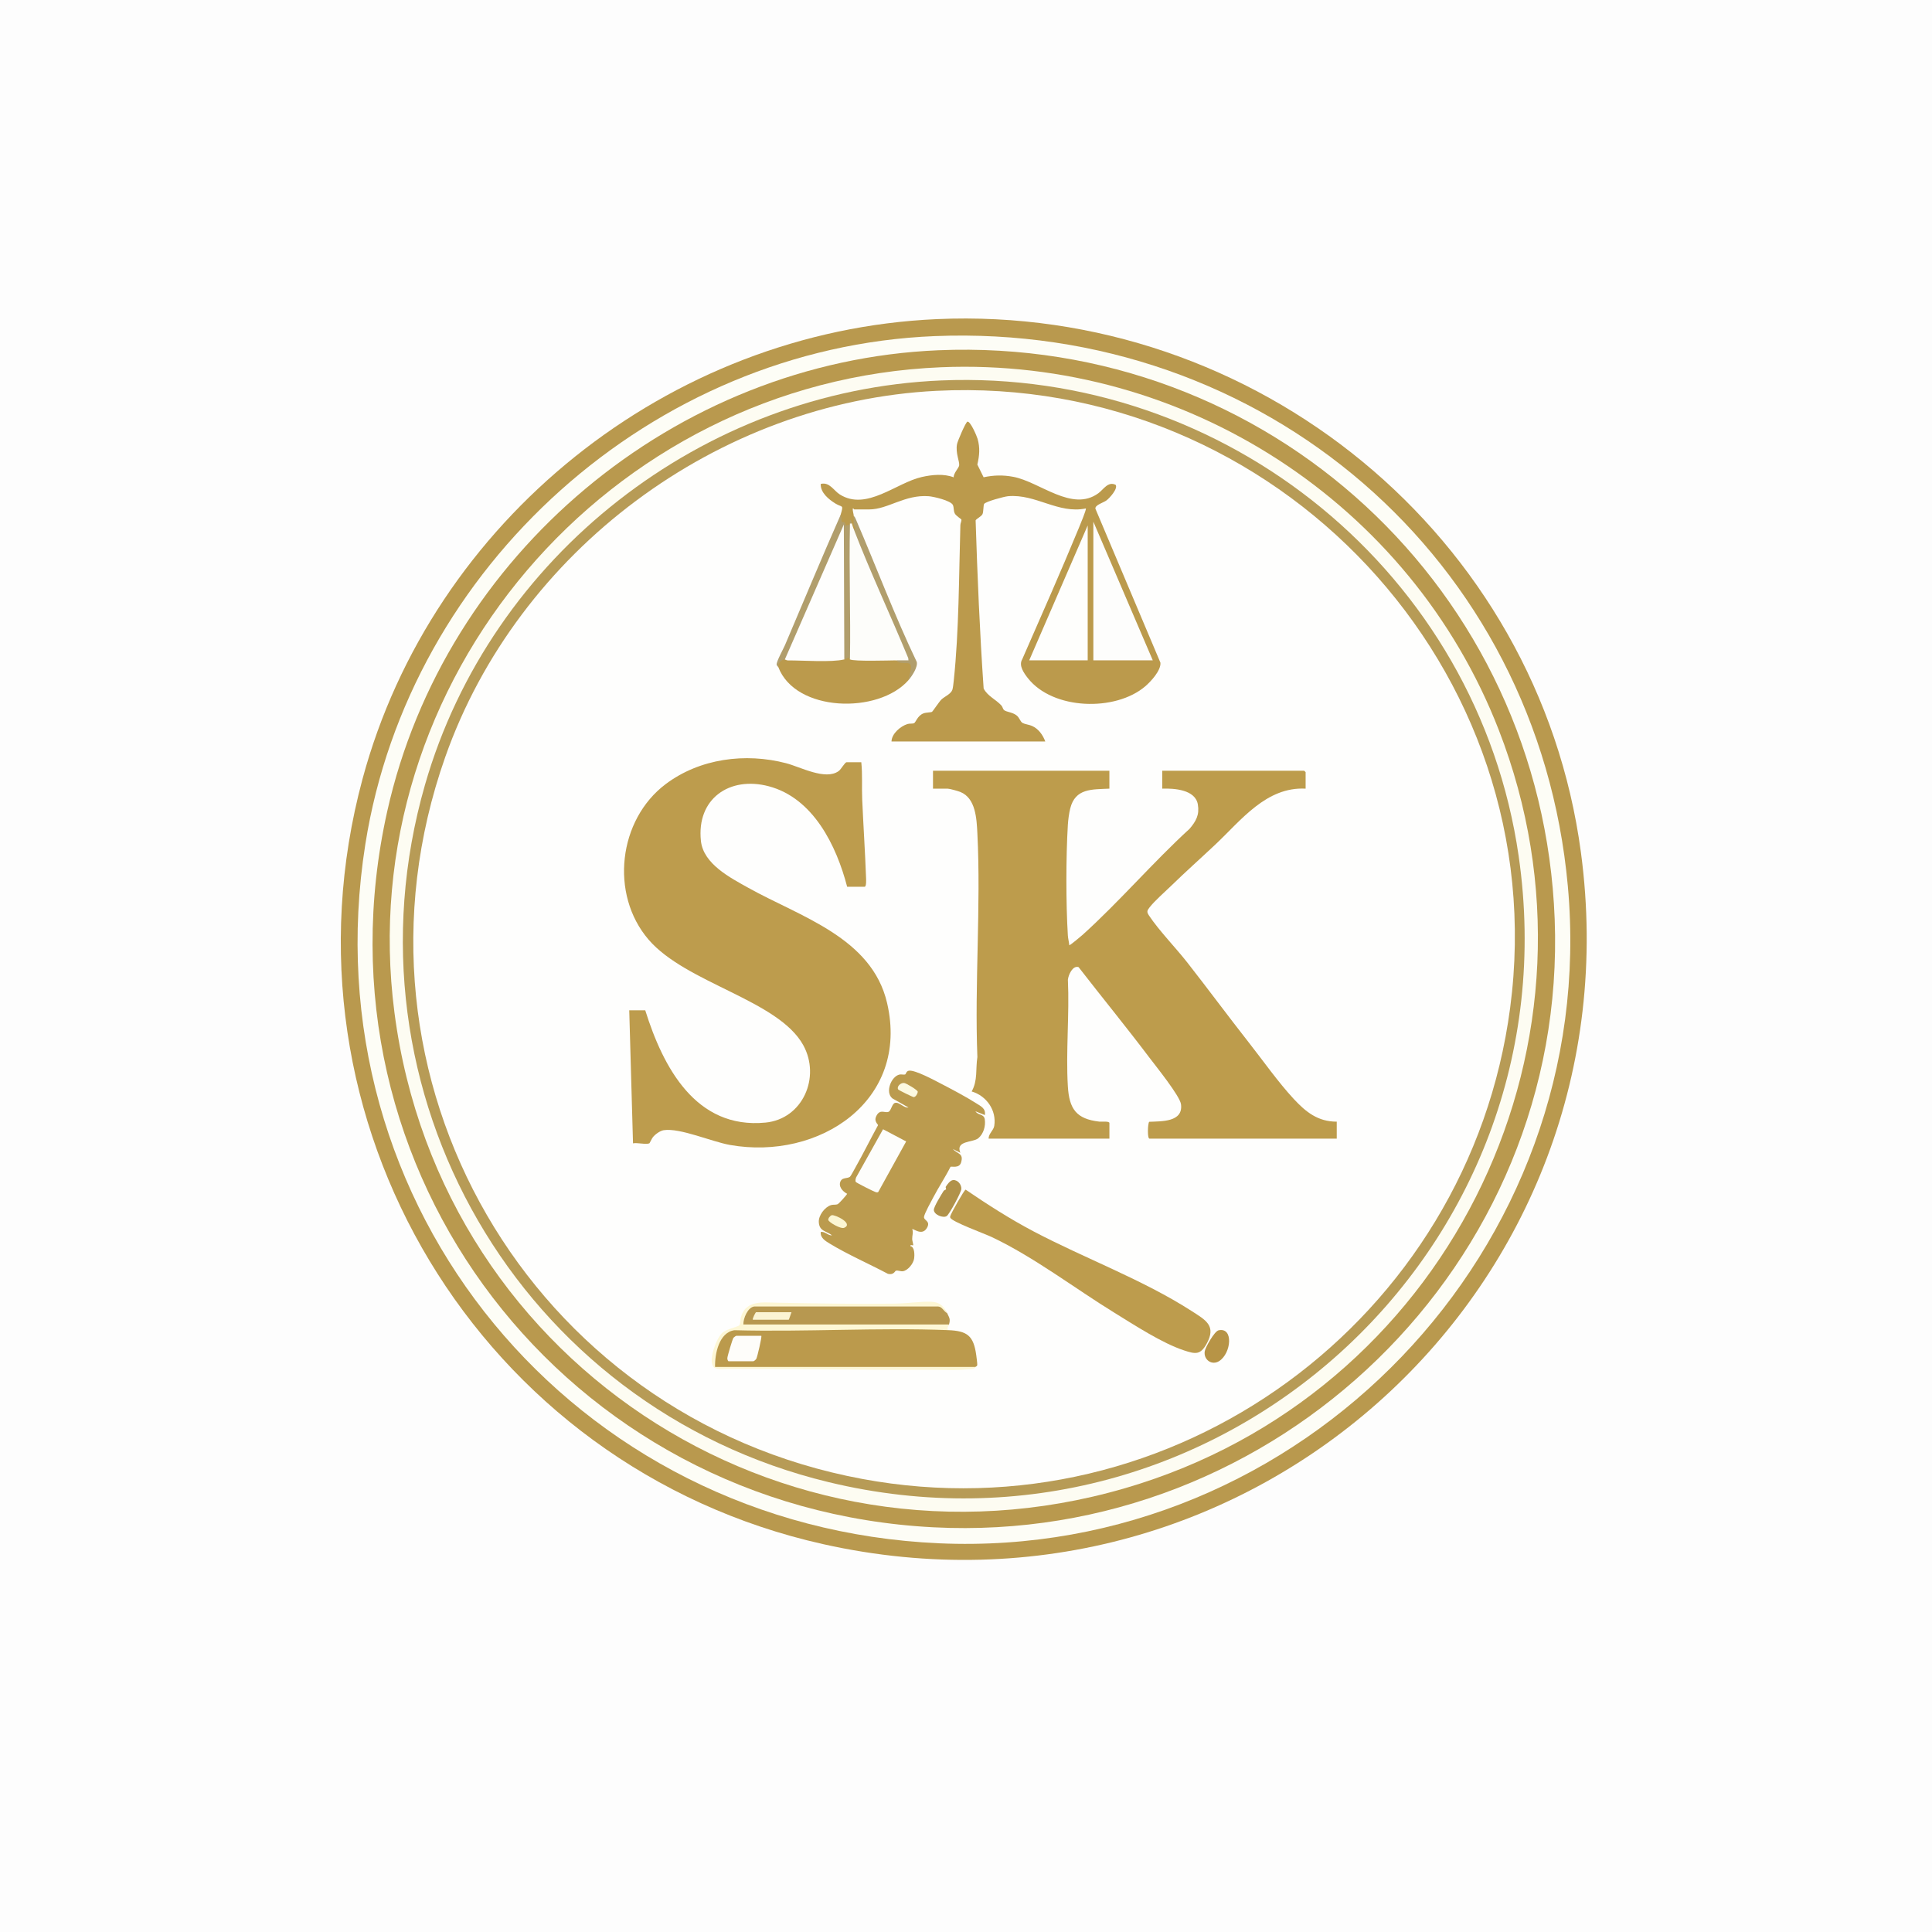
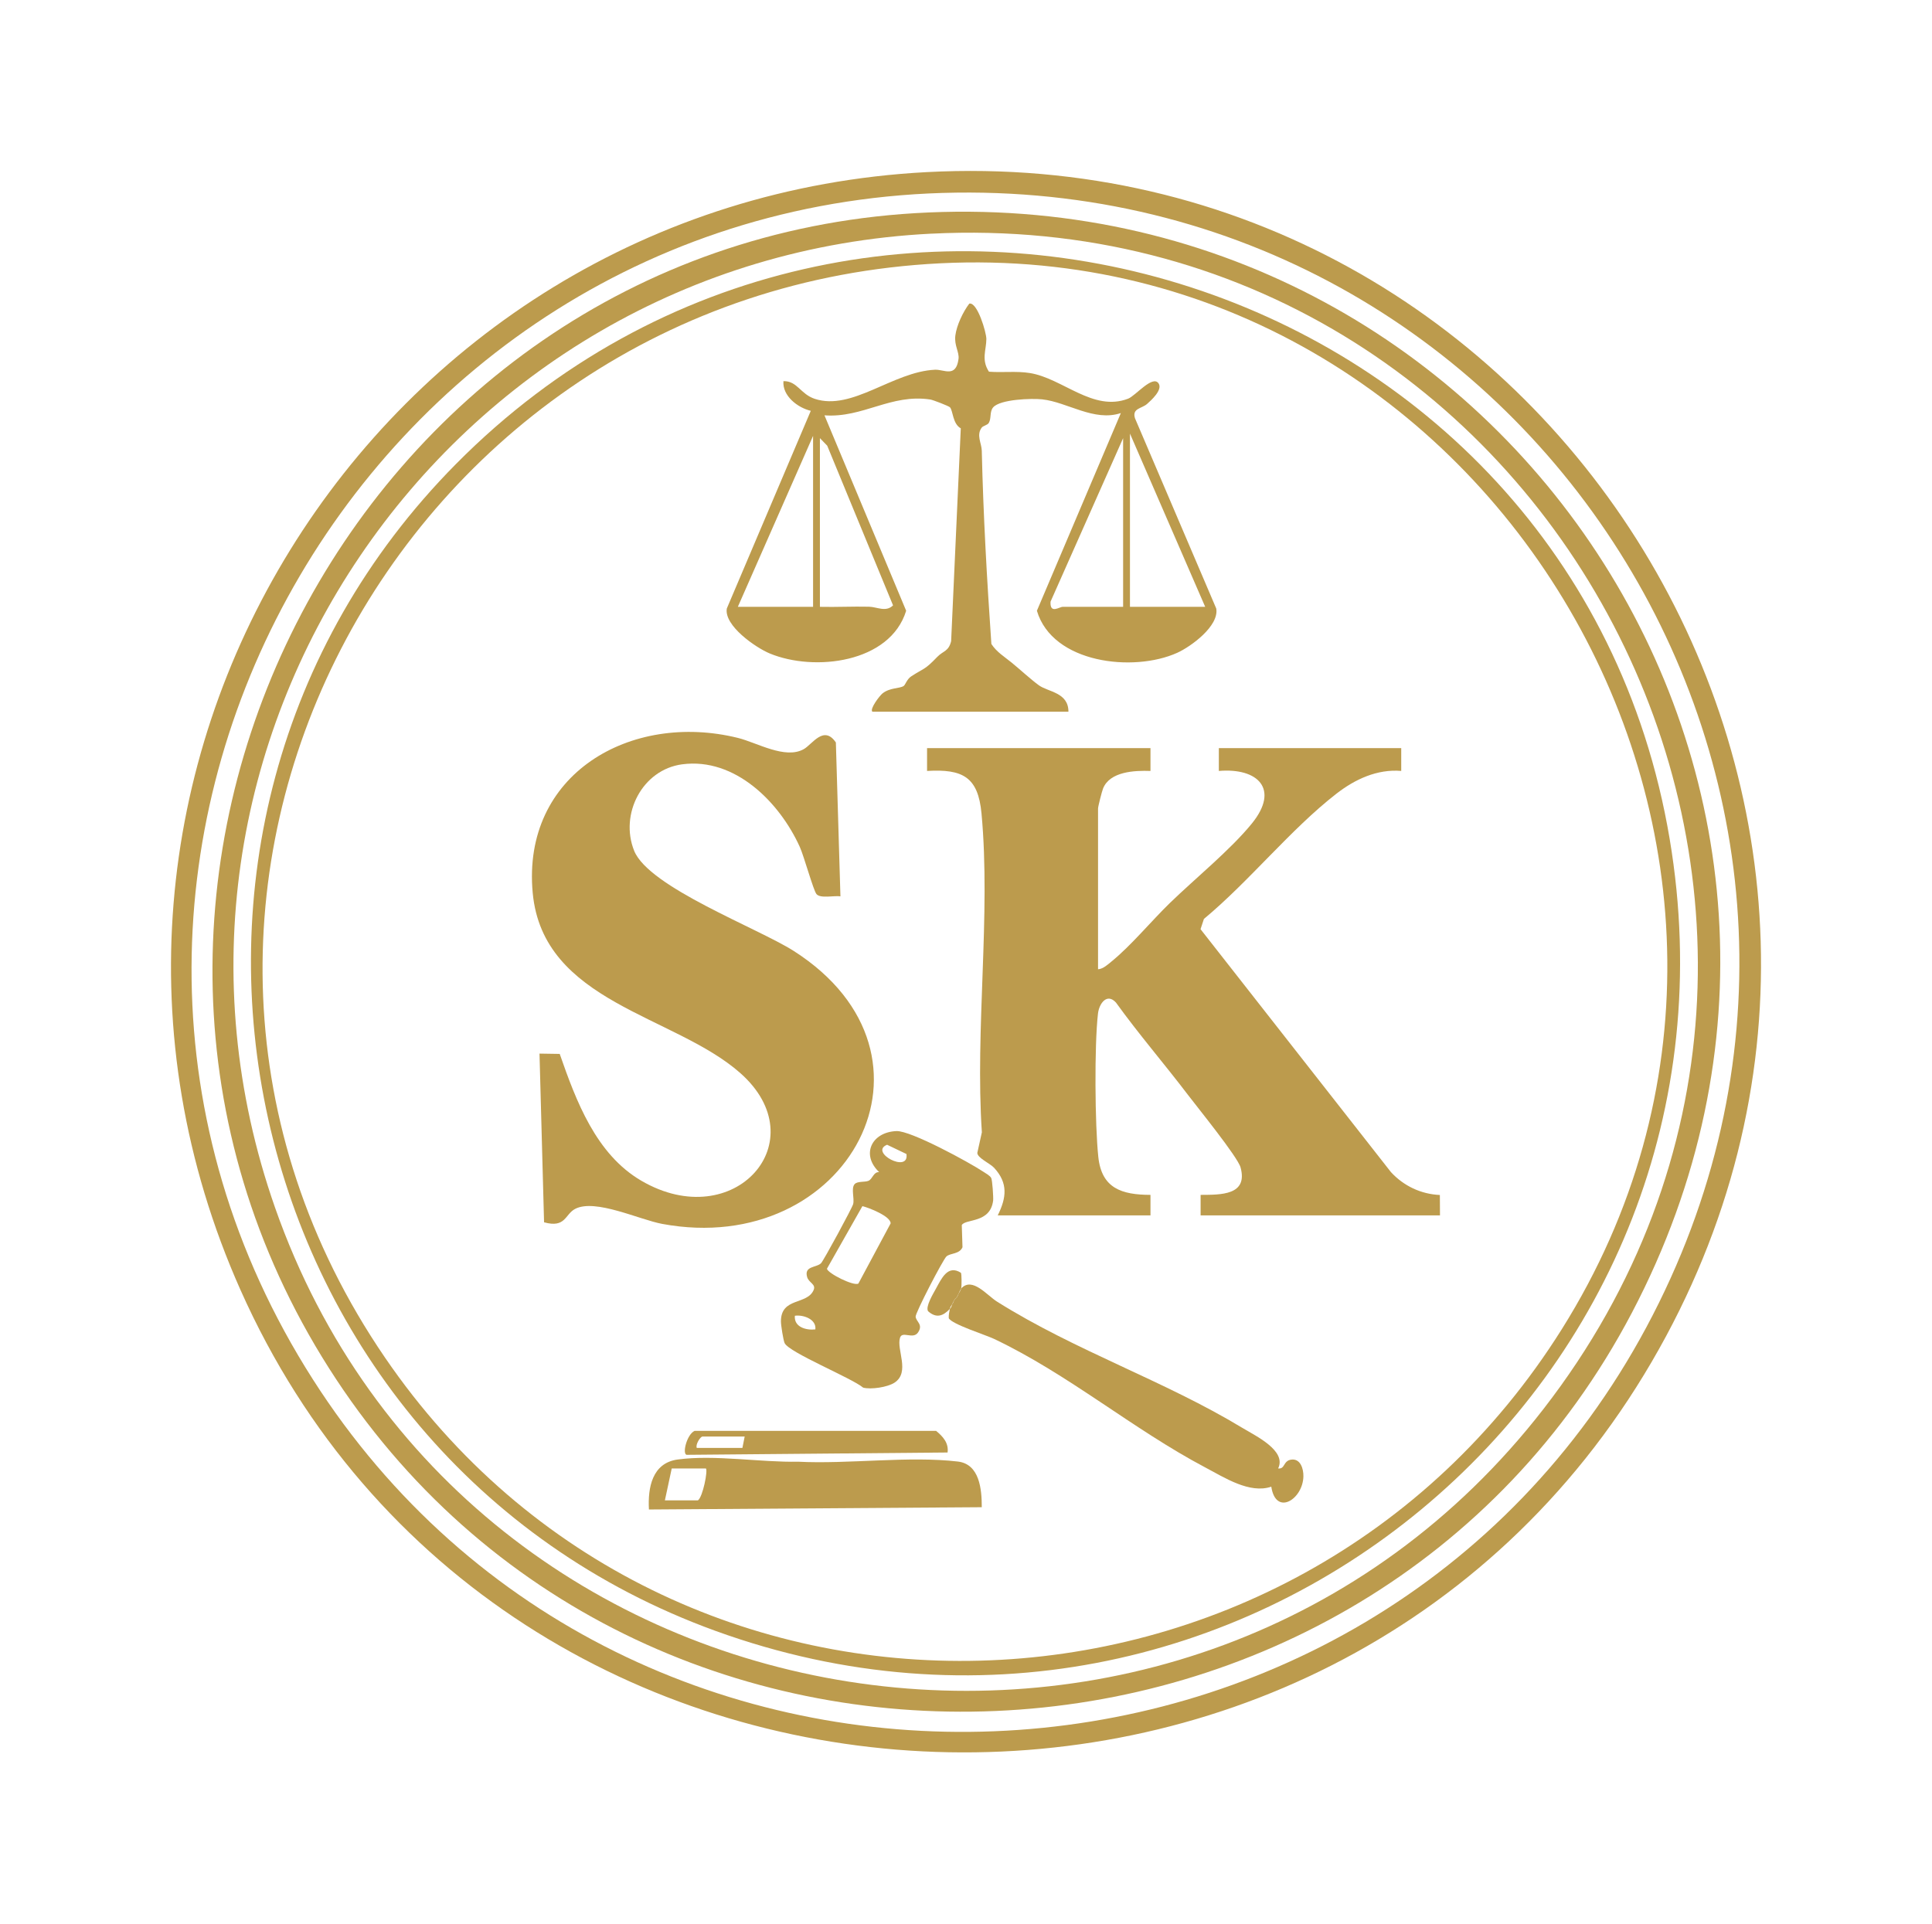
- <svg xmlns="http://www.w3.org/2000/svg" id="Layer_1" viewBox="0 0 2048 2048">
+ <svg xmlns="http://www.w3.org/2000/svg" id="Layer_1" viewBox="-75 -75 847.46 843.79">
  <defs>
-     <style>.cls-1{fill:#fbf4d4;}.cls-2{fill:#fdfdfb;}.cls-3{fill:#b79446;}.cls-4{fill:#bd9c4c;}.cls-5{fill:#b9994e;}.cls-6{fill:#fdfdf6;}.cls-7{fill:#b19e6c;}.cls-8{fill:#fdfcf2;}.cls-9{fill:#fefefc;}.cls-10{fill:#b79850;}.cls-11{fill:#fbf6d3;}.cls-12{fill:#fefefd;}.cls-13{fill:#bb9a4c;}.cls-14{fill:#bd9c4d;}.cls-15{fill:#fdfdfc;}.cls-16{fill:#b1924a;}.cls-17{fill:#fefdfa;}.cls-18{fill:#fdf7d5;}.cls-19{fill:#b79b56;}.cls-20{fill:#fdfdfa;}.cls-21{fill:#fcf9e0;}.cls-22{fill:#bb9b4e;}.cls-23{fill:#fdfdfd;}</style>
+     <style>.cls-1{fill:#bc9b4d;}</style>
  </defs>
-   <rect class="cls-23" width="2048" height="2048" />
-   <path class="cls-5" d="M992.79,338.29c338.05-15.15,638.13,229.32,683.06,565.35,61.59,460.58-350.22,834.54-803.23,733.23-364.02-81.4-585.91-449.14-488.34-811.09,73.87-274.03,324.07-474.74,608.51-487.49Z" />
-   <path class="cls-6" d="M990.79,356.29c347.88-14.05,639.73,235.63,671.2,583.22,34.78,384.12-282.21,713.38-666.45,696.45-386.54-17.03-669.1-356.42-608.25-741.17,46.6-294.62,304.47-526.42,603.5-538.5Z" />
-   <path class="cls-5" d="M994.79,371.29c349.74-14.68,640.08,253.96,653.25,603.16,13.79,365.67-295.12,663.21-658.55,644.55-388.53-19.95-664.4-376.64-579-759.02,60.75-272.02,304.94-476.97,584.31-488.69Z" />
-   <path class="cls-8" d="M997.79,389.29c258.34-10.54,497.59,144.09,590.96,384.46,126.93,326.75-47.93,691.75-378.98,798.52-364.89,117.68-742.45-120.04-791.64-498.9-45.7-351.95,226.89-669.68,579.67-684.08Z" />
-   <path class="cls-19" d="M997.79,403.29c301.91-12.62,568.95,204.97,612.08,504.33,60.37,418.98-320.64,762.8-731.51,663.51-327.21-79.08-521.26-413.86-427.87-739.13,69.69-242.72,294.5-418.14,547.29-428.71Z" />
-   <path class="cls-12" d="M992.79,414.29c359.54-18.06,655.45,294.66,608.04,654.04-43.63,330.71-356.91,560.84-687.04,499.37-351.62-65.47-561.63-425.39-441.81-765.23,76.99-218.38,288.67-376.52,520.81-388.19Z" />
-   <path class="cls-4" d="M1176,817v19c-18.49.91-36.15-.54-41.51,20.99-1.27,5.08-2.22,12.24-2.53,17.47-2.04,34.24-2.07,82.86,0,117.08.21,3.42,1.24,7.03,1.55,10.47,1.07-.02,12.25-9.39,14.02-10.98,38.96-35.14,74.61-76.92,113.5-112.5,6.82-8.06,10.61-14.74,8.74-25.79-2.67-15.76-25.06-17.18-37.76-16.74v-19h150.5c.11,0,1.5,1.39,1.5,1.5v17.5c-41.62-2.19-68.33,33.46-95.47,59.03-15.6,14.69-31.7,29.01-47.05,43.95-6.55,6.37-17.83,16.22-22.99,23-2.62,3.44-3.09,4.63-.49,8.54,10.67,16.04,28.08,33.85,40.42,49.57,22,28.05,43.17,56.78,65.19,84.81,15.19,19.33,31.39,42.38,47.88,60.12,12.75,13.71,25.56,24.03,45.51,23.99v18h-198.5c-2.41,0-1.92-15.58-.36-17.86,13.05-.6,36.22.49,33.77-18.55-1.14-8.85-26.64-40.38-33.51-49.48-24.44-32.4-50.22-63.87-75.09-95.95-6.28-1.95-10.73,8.2-11.31,13.34,1.73,37.09-2.28,76.2-.04,113.04,1.46,23.91,8.82,34.69,33.56,37.44,1.98.22,10.49-.79,10.49,1.51v16.5h-128c-.22-5.21,5.16-8.61,5.94-13.56,2.59-16.64-8.35-31.86-23.94-36.45,6.59-11.73,4.05-23.83,6.04-36.45-3.04-78.18,3.9-159.24,0-237.09-.78-15.51-1.72-37.36-18.06-43.94-2.42-.98-11.37-3.51-13.49-3.51h-15.5v-19h187Z" />
-   <path class="cls-14" d="M684,1071c18.9,60.28,53.49,126.19,127.49,118.99,39.46-3.84,58.66-48.11,40.03-82.01-26.39-48-124.13-65.5-164.03-111.97-41.26-48.05-32.08-127.07,18.18-164.85,36.12-27.15,84.48-33.43,127.76-22.09,15.16,3.97,41.49,18.39,55.51,8.36,2.88-2.06,6.57-9.43,8.57-9.43h15.5c1.38,13.15.38,26.38.96,39.54,1.21,27.57,3.08,55.31,4.08,82.91.07,1.82.49,9.55-1.54,9.55h-18.5c-11.32-43.53-35.87-93.96-83-106.5-41.75-11.11-76.86,13.28-72,58,2.65,24.45,31.29,39.03,50.33,49.67,54.84,30.64,130.84,52.56,147,122,24.18,103.89-72.19,167.22-166.53,150.53-19.27-3.41-53.14-18.31-70.23-15.65-3.91.61-9.09,4.38-11.53,7.47-1.18,1.5-3.37,6.37-3.72,6.49-4.24,1.47-12.56-.98-17.31-.02l-3.99-141.01h17Z" />
-   <path class="cls-13" d="M891,546c3.47-11.8,1.97-7.68-5.32-12.18s-16.03-11.54-15.68-20.82c9.43-2.34,13.6,6.97,20.31,11.19,28.23,17.76,59.73-12.45,86.84-18.55,10.82-2.44,23.37-3.68,33.84.36-.5-4.03,5.5-10.08,5.78-12.65.48-4.46-3.96-12.8-2.32-22.42.55-3.23,9.24-23.52,11.07-23.94,3.12-.73,9.91,15.2,10.77,18.22,2.71,9.57,1.96,17.65-.26,27.25l6.63,13.46c10.83-2.27,20.51-2.52,31.41-.48,28.28,5.31,62.39,37.83,90.28,17.38,5.4-3.96,10.21-12.86,18.24-8.9,2.81,3.96-6.41,14.07-9.63,16.5s-12.37,4.86-11.78,8.82l68.93,163.24c.73,8.18-10.13,19.94-16.07,25.02-31.71,27.09-97.9,25.13-124.43-8.6-4.09-5.2-10-13.42-6.06-19.9,20.2-46.22,40.72-92.41,59.95-139.05,1.06-2.57,8.42-20.11,7.53-20.96-29.45,6.02-52.99-15.61-82.48-12.99-3.94.35-23.66,5.61-25.32,8.18-.92,1.42-.59,8.25-1.72,10.78s-6.76,5.09-7.31,6.69c1.9,59.46,4.39,118.81,8.5,178.18,4.03,8.06,12.99,11.53,18.89,18.11,1.36,1.51,1.42,3.86,3.02,4.98,2.74,1.9,8.61,2.11,12.76,5.24,3.59,2.7,3.98,6.8,6.73,8.27,2.46,1.31,6.88,1.74,9.91,3.09,6.81,3.02,11.5,9.55,14.02,16.48h-163c.2-8.3,9.54-16.2,16.98-18.52,2.35-.73,5.18-.04,7.04-.96,1.71-.84,3.51-7.81,9.74-10.26,3.15-1.24,7.76-.85,9.26-1.74.71-.42,7.67-10.94,9.94-13.06,3.34-3.14,10.11-5.76,11.6-10.4.65-2.03,1.17-7.11,1.43-9.57,5.6-52.6,5.45-111.68,7.02-164.97.05-1.86,1.38-4.23,1.07-5.83-.09-.46-5.71-3.88-6.95-6.31-1.55-3.03-.81-6.15-2.02-8.98-2.01-4.72-20.34-8.97-25.62-9.38-25.31-1.97-43.38,13.98-62.98,13.98h-16c-.21,0-1.13-1.49-1.49-1-.4,2.75.84,5.33.99,8,1.06,2.7,1.71,5.51,1.94,8.43,2.5,2.97,2.05,9.9-1.94,5.57-2.96.46-3.56-4.39-2-6-.69-.51-1.35-.52-2,0,.89.19.85.52,0,1-.78,3.96-5.81,4.33-5.69-.12-4.7-.25-6.13-3.54-4.31-9.88Z" />
-   <path class="cls-22" d="M1043.99,1182l-9.99-3.99c3.01,4.58,9.02,2.54,9.9,8.54,1.05,7.14-1.27,15.3-6.84,20.01s-24.49,2.28-19.07,15.43l-7.99-3.99c5.08,5.5,11.72,4.31,8.79,14.29-1.97,6.7-10.4,3.65-11.27,4.65-5.49,10.96-12.36,21.2-18.04,32.03-2.21,4.22-9.48,17.22-9.98,20.91-.55,4.02,7.63,4.28,2.92,12.03-5.22,8.58-14.26.07-15.41,1.09,1.4,3.29-.14,6.66-.06,10.53.03,1.47,1.42,6.14,1.07,6.46-.5.46-3.33-.97-3,.99,4.72.66,4.54,9.65,3.93,13.45-.82,5.1-6.57,12.35-11.87,13.13-2.39.36-4.84-1.09-7.37-.58-.98.2-2.18,4.86-8.47,3.35-20.06-10.68-42.58-20.41-61.89-32.18-4.51-2.75-9.97-6.01-9.33-12.16,4.53-1.01,7.72,4.02,11.99,3.5-6.38-4.88-13.49-4.11-14.04-14.04-.39-7.04,6.36-16.01,13-18.01,2.37-.71,4.89-.03,7.03-.97,1.27-.56,9.4-9.54,10.01-10.99-4.9-2.55-9.84-8.05-6.77-13.76,1.93-3.59,7.05-2.28,9.73-4.28.85-.63,4.26-7.09,5.22-8.78,8.54-15.05,16.36-30.95,24.62-46-2.66-3.5-3.9-5.8-1.66-10.05,3.9-7.38,9.24-2.33,12.87-4.1,2.69-1.32,3.49-8.49,6.71-9.39,4.49-1.26,9.49,5.73,14.29,4.86l-16.94-9.55c-8.18-6.34-1.39-23.51,7.5-25.38,1.86-.39,4.11.34,5.74-.03,1.23-.28,1.03-3.61,4.24-4.05,6.63-.92,27.34,10.35,34.12,13.86,11.71,6.05,26.22,13.76,37.25,20.75,4.97,3.15,10.18,5.49,9.07,12.42Z" />
-   <path class="cls-14" d="M1023.6,1261.07c23.25,15.82,46.81,30.95,71.73,44.1,54.5,28.77,115.85,51.17,167.59,84.41,15.16,9.74,26.78,15.71,16.11,34.94-6.65,12-11.91,10.92-23.99,6.93-23.35-7.7-52.67-26.93-73.96-40.04-42.48-26.16-85.03-58.9-129.87-80.13-7.16-3.39-41.67-15.99-43.77-20.31-.44-.9-.26-1.14-.05-1.97.67-2.72,14.63-27.55,16.21-27.93Z" />
-   <path class="cls-13" d="M1005,1410c20.3.79,27.06,5.82,29.88,26.62.29,2.16,1.1,8.26,1.05,9.98-.05,1.89-1.21,1.7-1.93,2.4l-.95.68c-91.82,1.3-183.62,1.2-275.41-.3-3.43-19.25,4.34-40.92,27.41-41.13,69.03-.65,138.14-.95,207.17-.67,4.34.36,8.6,1.17,12.78,2.42Z" />
-   <path class="cls-13" d="M901,699l1.29-1.65c15.27,1.22,30.61,1.45,46.02.68l1.69,1.98,5.2,1.29c16.8-2.21,13.64,8.67,7.8,19.71-31.75,36.23-119.96,34.05-138-14-2.35-4.13,3.26-12.66,7-8l1.38-1.54c19.48,1.26,40,2.4,59.59-.06l2.03,1.61c1.11-4.3,5.68-5.55,6,0Z" />
-   <path class="cls-10" d="M1004,1392c2.43,5.16,3.62,6.15,2,12l-1.92,2h-214.84c-4.69-.62-2.59-7.79-1.34-11.22,2.8-7.68,8.53-12.12,16.89-11.83,62.67.61,125.29.61,187.86,0,4.65,1.06,8.44,4.08,11.35,9.05Z" />
-   <path class="cls-18" d="M1004,1392c-3.58-1.81-5.21-6.78-9.45-7.05h-195.1c-6.79.9-11.66,12.68-11.45,19.05h218c-.54,1.97-2.55,3.37-1,6-74.77-2.91-151.44,2.1-226.41.09-16.53,2.27-20.91,25.35-20.59,38.92h276.01c-.78.75-.43,1.63-2.48,1.98-3.09.53-10.38.88-13.98,1.06-8.75.44-18.22-.03-27.08,0-72.79.28-146.2-1.1-218.97-1.05-4.82,0-13.31,1.63-15.9-3.08-4.17-7.55,3.75-29.18,9.92-34.91,4.75-4.42,16.56-6.21,18.23-8.27,1.24-1.53,1.04-6.51,1.72-8.78,5.46-18.23,23.43-15.26,39.08-15,41.05.69,82.01,1.51,122.98.95,11.15-.15,20.19-1.34,30.99-1.9,12.73-.67,19.82-.08,25.49,11.99Z" />
-   <path class="cls-7" d="M891,546c1.54,2.03.43,5.16,1.47,7.11.45.86,2.42-.19,3.02.86,1.65,2.87-.95,4.21,5.51,2.03.88,4.29,1.73,8.62,1.77,13.01.37,41.14.7,82.43-.34,123.51l-1.43,6.48c-.64-.32-.84-2.06-1.47-1.95-.66.11-2.73,1.51-4.53,1.95l-2-.69-.75-132.18-57.93,132.56-2.32.32c-3.82-.07-7.33,4.21-7,8-.19-.51-1.6-1.11-1.75-2.57-.31-3.11,7.16-16.61,8.93-20.75,19.57-45.91,38.67-92.03,58.82-137.68Z" />
-   <path class="cls-7" d="M963,721c-.04-3.99,5.73-16.06.34-17.84-3.48-1.15-10.1,1.05-13.34-3.16,3.12-2.19,6.7-2.22,10.36-1.99-18.72-43.37-36.84-86.96-54.35-130.76l-1-6.25c4.13.5.2-3.19-.06-5.44-.3-2.65.21-5.78.06-8.56,1.4.99,1.83,2.55,2.47,4.03,21.59,50.15,40.76,101.42,64.34,150.69,1.26,5.53-5.19,15.15-8.81,19.28Z" />
-   <path class="cls-3" d="M1291.72,1410.19c16.15-3.57,13.45,24.56.61,32.64-7.85,4.94-16.53-1.54-15.29-10.25.59-4.16,10.33-21.42,14.68-22.38Z" />
-   <path class="cls-16" d="M1002.82,1260.77c.37-.59-.69-2.06-.25-2.77,1.61-2.58,4.69-6.92,7.93-7.1,4.81-.26,8.89,4.91,8.56,9.59-.26,3.6-12.62,26.65-15.5,28.59-3.69,2.48-13.6-1.39-13.64-6.56-.03-3.4,7.96-16.24,10.23-19.91.72-1.17,2.39-1.39,2.68-1.85Z" />
-   <polygon class="cls-15" points="1222 700 1159 700 1159 553 1222 700" />
-   <path class="cls-20" d="M903,555c.73,2.34,1.08,3.61,2,6,17.81,46.12,38.96,91,57.81,136.7l.19,2.3c-4.32.04-8.68-.04-13,0-8.1.09-44.45,1.26-49-1,.82-47.62-1.09-95.4,0-143,0-.33-.01-.67,0-1,.26-2.4.98-2.09,2,0Z" />
-   <polygon class="cls-9" points="1153 700 1091 700 1153 557 1153 700" />
-   <path class="cls-7" d="M903,555h-2c.04-1.04-.43-4,.5-4.01.69.98,1.11,2.76,1.5,4.01Z" />
-   <path class="cls-2" d="M907.16,1252.86c-.7-1.11-.15-3.54.4-4.8l28.52-51,24.49,12.92-29.59,53.58c-1.05.75-1.93.3-2.99.03-1.58-.39-20.21-9.74-20.84-10.73Z" />
-   <path class="cls-21" d="M952.13,1154.89c-1.88-2.99,2.51-7.23,6.27-6.89,2.18.2,14.53,7.59,14.45,9.29-.09,1.92-2.07,5.66-4.32,5.69-.91.01-15.91-7.32-16.4-8.09Z" />
-   <path class="cls-11" d="M881.71,1288.16c3.39-.79,23.36,8.74,13.27,13.33-3.7,1.68-16.18-5.73-16.91-8.12-.55-1.81,2.09-4.85,3.65-5.21Z" />
-   <path class="cls-17" d="M807,1416c.88.88-4.22,22.31-5.22,24.28-.5.97-2.49,2.72-3.28,2.72h-26c-1.04,0-1.55-2.23-1.49-3.39.11-2.06,5.45-20.28,6.53-21.56.44-.52,2.58-2.05,2.95-2.05h26.5Z" />
-   <path class="cls-12" d="M895,699c-13.68,3.31-43.83.99-59.62,1.07-1.81,0-3.2-1.07-3.38-1.07l62.5-143.01.5,143.01Z" />
-   <path class="cls-1" d="M839,1391c-.5,1.1-2.57,8-3,8h-38c-.49-1.43,2.92-8,3.5-8h37.5Z" />
+   <path class="cls-1" d="M331.45.51c274.9-14.56,457.6,283.01,318.01,522.01-141.19,241.75-505.07,224.29-618.98-31.63C-69.42,266.47,88.05,13.4,331.45.51ZM344.45,9.51C81.37,12.99-80.67,306.27,62.24,530.14c138.1,216.33,463.82,202.97,584.94-22.89C769.52,279.08,601.59,6.11,344.45,9.51Z" />
+   <path class="cls-1" d="M326.45,18.51c257.45-15.4,435.31,252.14,314.38,482.38-116.52,221.84-437.08,236.02-571.59,24.24C-64.23,315,78.92,33.32,326.45,18.51ZM333.45,27.51C120.23,38.22-25.52,251.65,45.63,454.74c83.35,237.91,402.2,287.31,556.42,88.38,167.67-216.3,3.5-529.26-268.6-515.6Z" />
+   <path class="cls-1" d="M125,128.57c178.29-180.14,490.27-85.73,532.38,164.42,40.17,238.64-191.07,430-418.5,347.5C26.65,563.51-34.15,289.37,125,128.57ZM337.45,40.51C98.43,52.41-43.31,319.78,93.84,520.53c125.51,183.72,398.5,175.12,516.23-12.4,129.89-206.88-30.25-479.68-272.62-467.62Z" />
+   <path class="cls-1" d="M429.65,253.22v10c-6.99-.24-17.79.21-20.8,7.7-.51,1.26-2.2,7.89-2.2,8.8v70.5c2.21-.12,4.36-2.14,6.01-3.49,8.47-6.9,17.36-17.66,25.46-25.54,10.95-10.64,26.68-23.41,36.04-34.96,12.25-15.12,2.56-24.46-14.52-23.01v-10.01h80v10c-10.58-.87-20.29,3.66-28.47,10.02-20.15,15.68-38.21,38.42-58.08,54.91l-1.48,4.5,83.52,106.57c5.59,6.07,13.17,9.67,21.46,10.04l.05,8.95h-105v-9c8.85-.05,20.86.22,17.53-12.03-1.25-4.6-18.9-26.33-23.11-31.88-10.33-13.6-21.55-26.57-31.54-40.45-3.92-4.34-7.38.33-7.9,4.84-1.61,13.98-1.35,48.74.15,62.9,1.46,13.75,10.22,16.58,22.88,16.62v9.01s-67-.01-67-.01c3.82-7.71,4.65-14.13-1.6-20.89-1.8-1.94-7.28-4.29-7.36-6.51l2-9.05c-3.03-45.12,3.99-95.39-.16-139.91-1.49-16-8.24-19.54-23.88-18.62v-10.01h98.01Z" />
+   <path class="cls-1" d="M293.66,318.23c-2.69-.43-8.81,1.07-10.52-.99-1.36-1.63-5.49-16.67-7.31-20.69-8.83-19.5-28.33-39.32-51.59-36.24-17.51,2.32-27.52,21.86-21.08,37.91s54.32,33.95,70.02,43.98c71.94,45.97,23.79,134.89-57.73,119.73-10.04-1.87-29.37-11.18-38.17-6.58-4.52,2.36-4.1,8.51-13.63,5.88l-2-74.01,8.87.14c7.19,20.64,15.91,44.06,35.84,55.66,40.77,23.73,77.13-17.48,43.31-47.31-28.86-25.47-86.51-30.79-91-79-4.86-52.2,43.09-79.56,89.99-67.99,8.38,2.07,20.76,9.53,28.91,4.93,3.79-2.14,8.77-10.71,14.08-2.92l2,67.51Z" />
+   <path class="cls-1" d="M307.65,237.22c-1.25-1.2,3.18-7,4.47-8.03,3.29-2.59,7.37-2.04,9.26-3.24.73-.47,1.44-3,3.29-4.21,5.88-3.83,5.75-2.62,11.45-8.55,2.6-2.7,4.99-2.34,6.09-6.91l4.23-93.37c-3.6-1.96-3.4-7.84-4.76-9.24-.55-.56-7.44-3.23-8.6-3.4-17.33-2.63-29.53,8.17-46.43,6.94l35.83,85.73c-7.03,22.92-40.28,26.84-59.81,18.75-6.25-2.59-20.12-12.22-18.86-19.73l36.84-86.73c-5.8-1.38-12.52-6.57-12-13.02,6.11-.12,7.44,5.68,13.73,7.76,16.4,5.44,34.2-11.9,52.77-12.77,3.94-.18,9.18,3.68,10.3-4.72.4-3.03-1.96-5.87-1.39-10.3s3.33-10.33,6.11-13.98c3.54-.84,7.49,12.66,7.49,15.5,0,4.78-2.34,9.09,1.14,14.36,5.96.48,11.95-.36,17.91.59,14.44,2.29,27.75,17.17,43.14,11.25,3.24-1.25,10.73-10.5,13.34-6.72,1.94,2.81-3.2,7.41-5.03,9.03-2.34,2.07-6.66,1.88-5.32,6.25l35.66,83.5c1.33,7.62-11.02,16.68-17.14,19.44-19.15,8.64-54.68,4.68-61.53-18.46l36.83-86.73c-11.72,3.92-23.44-4.8-34.49-6.01-4.56-.5-18.41-.07-21.52,3.5-1.64,1.89-.72,4.82-1.92,6.83-.6,1.01-2.49,1.23-3.12,2.08-2.45,3.33-.03,6.83.04,10.11.66,28.3,2.26,56.56,4.21,84.79,2.23,3.48,5.76,5.63,8.87,8.16,3.35,2.72,8.55,7.51,11.99,9.99,4.07,2.93,12.95,3.09,12.94,11.56h-86ZM453.65,191.22l-33-76v76h33ZM281.65,191.22v-75l-33,75h33ZM284.65,117.22v74c7.16.17,14.37-.22,21.54-.05,3.51.08,7.4,2.52,10.54-.59l-28.88-70.06-3.2-3.3ZM417.65,117.22l-31.84,71.74c-.31,5.58,3.85,2.26,5.34,2.26h26.5v-74Z" />
+   <path class="cls-1" d="M346.88,462.43l.31,9.74c-1.35,3.13-5.34,2.5-7.04,4.04-1.52,1.39-13.7,24.86-13.52,26.44.26,2.24,3.41,3.4,1.08,6.88-2.2,3.29-6.91-.83-7.92,2.34-1.65,5.17,4.56,15.1-2.4,19.7-3.04,2.01-10.34,3.11-13.78,2.19-5.08-4.26-32.58-15.42-34.45-19.56-.59-1.31-1.61-7.84-1.61-9.48-.01-10.73,11.55-7.09,14.36-13.82,1.07-2.56-2.11-3.1-2.86-5.64-1.44-4.91,4-4.08,6.07-6.05,1.07-1.02,13.69-24.29,14.11-25.97.64-2.55-1.01-6.92.65-8.76,1.23-1.36,4.48-.78,6.06-1.45,1.86-.79,2.14-3.97,4.71-3.81-8.03-7.58-3.47-17.52,7.55-18.01,6.27-.28,31.91,13.7,38.14,17.84,1.09.72,2.71,1.59,3.41,2.65.56.86,1.03,8.74.89,9.94-1.21,10.14-12.13,7.94-13.76,10.81ZM322.61,431.27l-8.5-4.06c-8.06,3.27,9.82,12.8,8.5,4.06ZM301.53,488.1l14.14-26.39c.04-3.14-9.53-6.88-12.38-7.57l-15.56,27.46c.34,2.01,11.8,7.77,13.8,6.5ZM282.65,508.22c.54-4.47-5.26-6.52-8.99-5.99-.45,4.92,4.86,6.45,8.99,5.99Z" />
+   <path class="cls-1" d="M341.65,499.22c-2.99,3.18-5.96,4.23-9.56,1.01-1.22-1.97,2.21-7.62,3.36-9.71,2.55-4.64,5.25-10.83,11.05-7.15.37.6.34,5.73.14,6.85-.02.11-.71,1.16-1,2-.16.46-.7,1.34-1,2-.15.33-.85.64-1,1-.2.48-.65,1.18-1,2-.23.55-.75.79-1,2Z" />
+   <path class="cls-1" d="M346.65,490.22c4.84-5.17,11.24,3.01,15.69,5.81,34.39,21.62,73.35,34.64,107.61,55.39,5.77,3.5,19.54,9.96,15.7,17.79,3.12.39,2.13-3.36,5.74-3.86,4.02-.56,5.41,3.95,5.34,7.37-.23,10.05-12.07,17.56-14.09,4.5-9.51,3.22-20.53-3.99-29.01-8.47-31.7-16.75-60.07-40.94-92.62-56.38-3.7-1.76-18.63-6.46-19.84-9.09-.09-1.32.22-2.75.48-4.05.92-.98.82-1.77,1-2,.6-.76.72-1.62,1-2s.74-.62,1-1c.55-.79.8-1.74,1-2,.59-.77.92-1.91,1-2Z" />
+   <path class="cls-1" d="M355.66,586.22l-146.01,1c-.54-9.61,1.44-20.4,12.59-21.92,16.14-2.2,36.56,1.3,52.87.96,21.87,1.13,48.61-2.61,70.06-.07,9.56,1.13,10.49,12.25,10.48,20.03ZM234.65,569.22h-15l-3,14h14.5c2.14-1.53,4.41-13.08,3.5-14Z" />
+   <path class="cls-1" d="M340.65,562.22l-114.42,1.02c-2.09-.3.03-8.97,3.44-10.5h105.96c2.95,2.44,5.58,5.28,5.02,9.48ZM251.65,555.22h-18.5c-.96,0-3.2,3.58-2.5,5h20l1-5Z" />
</svg>
